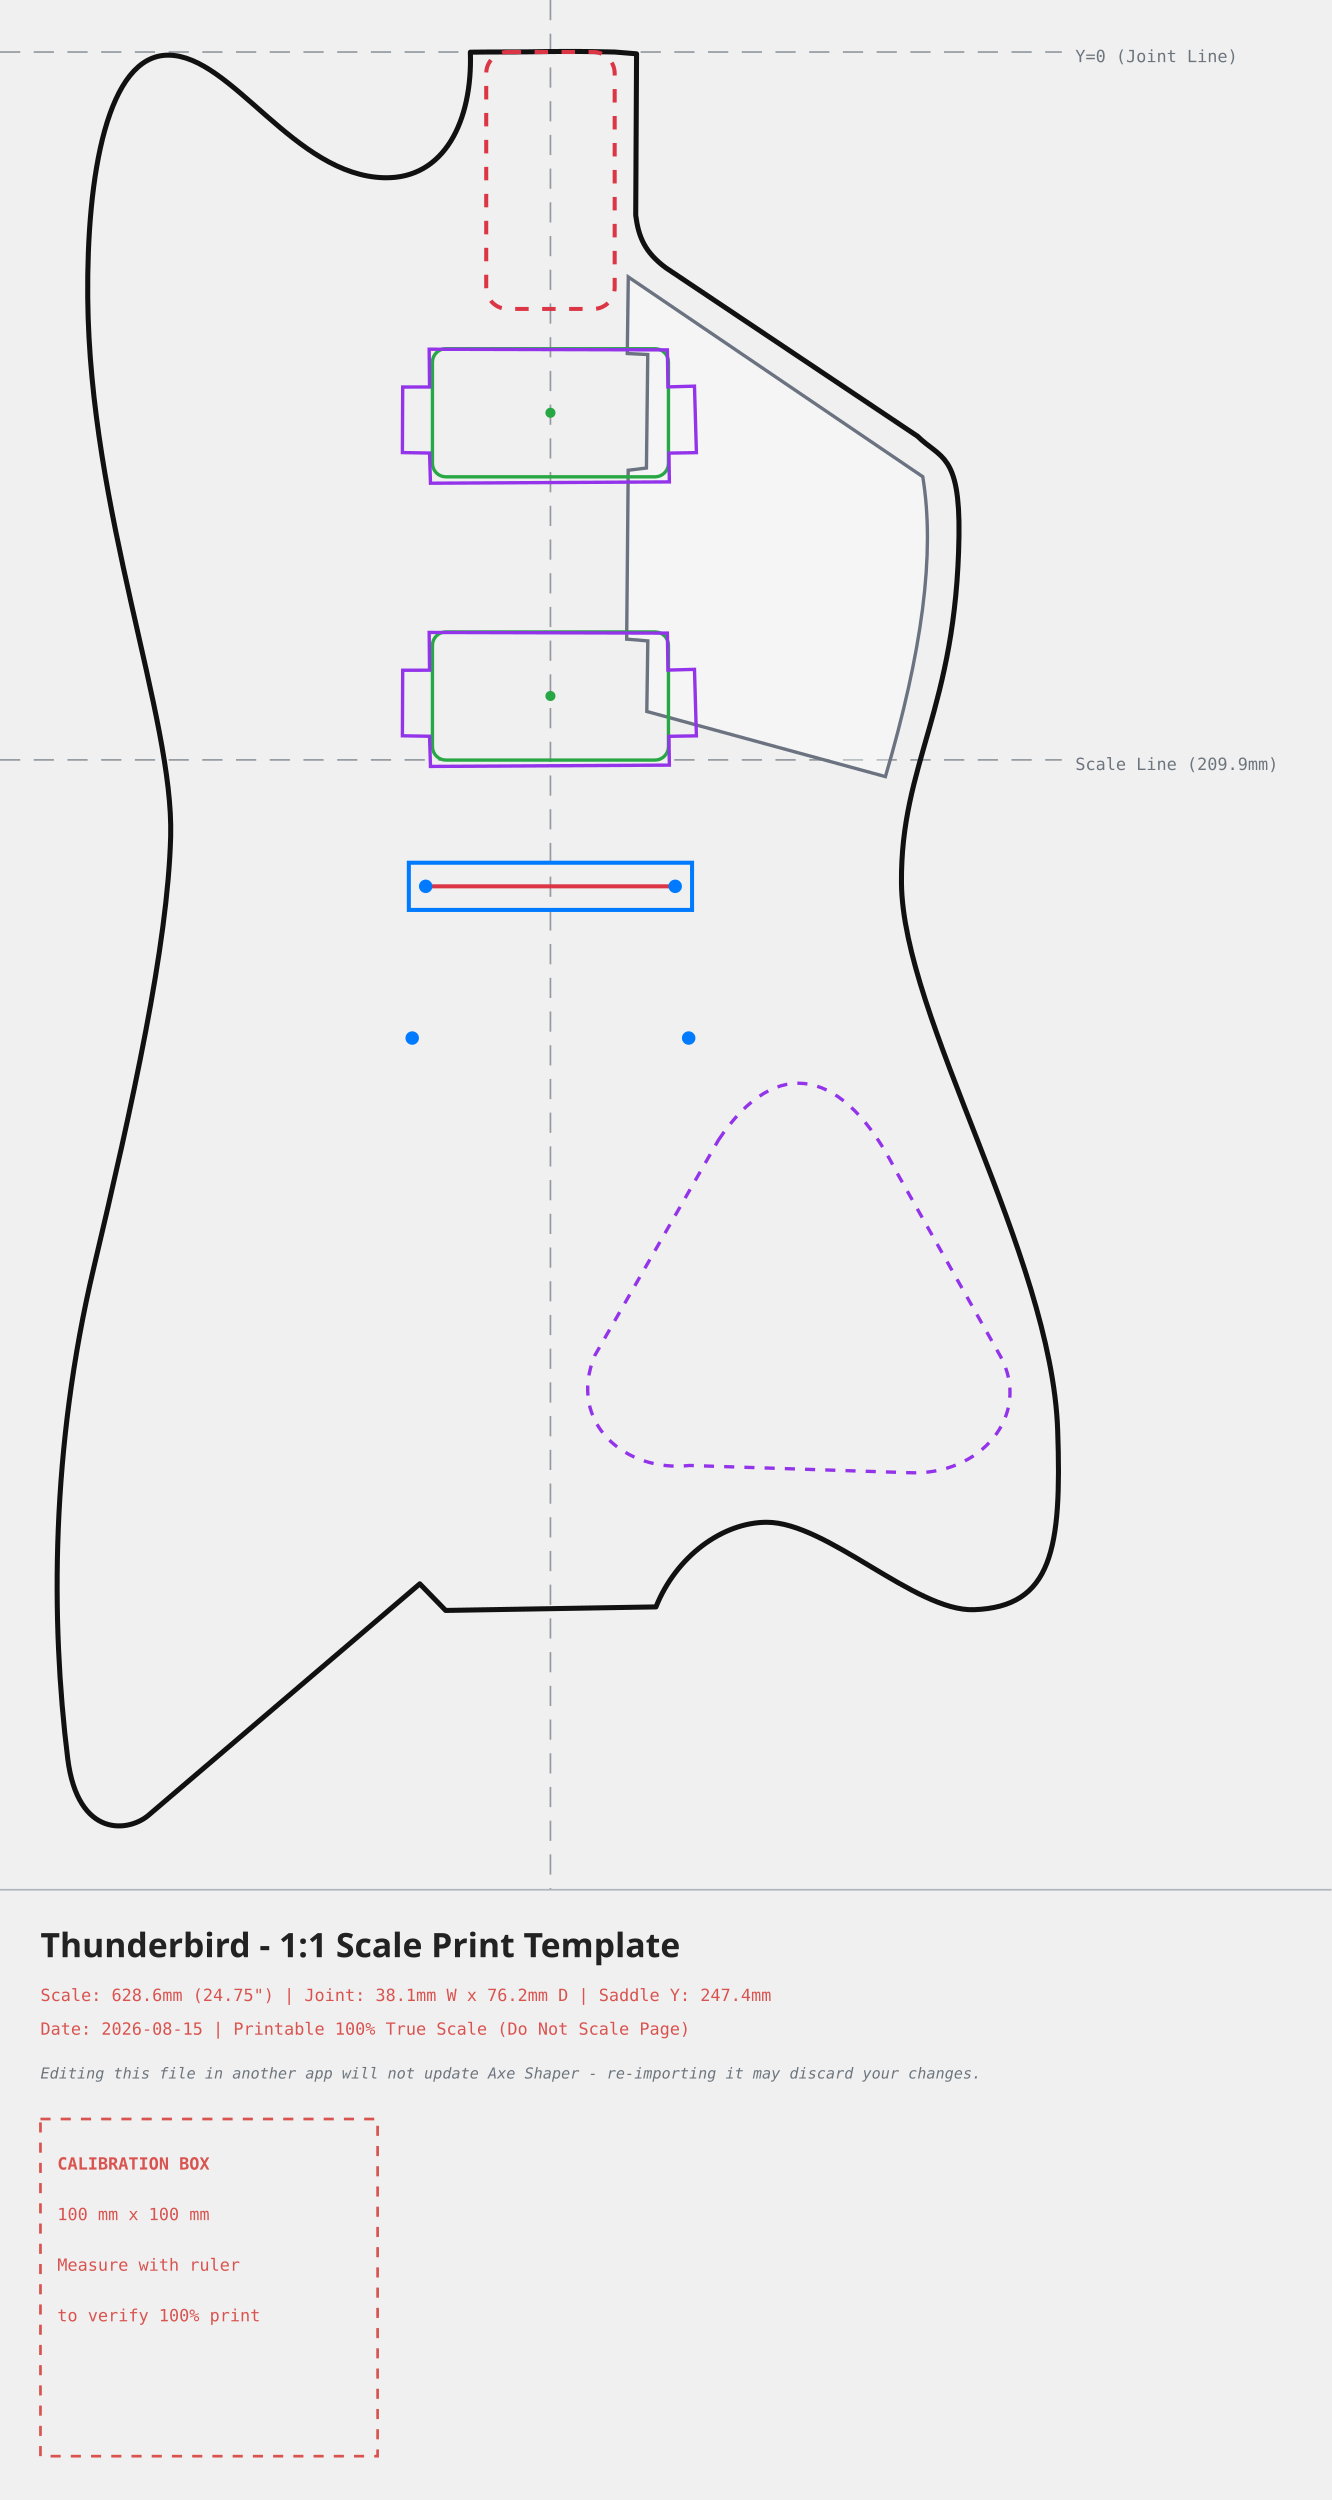
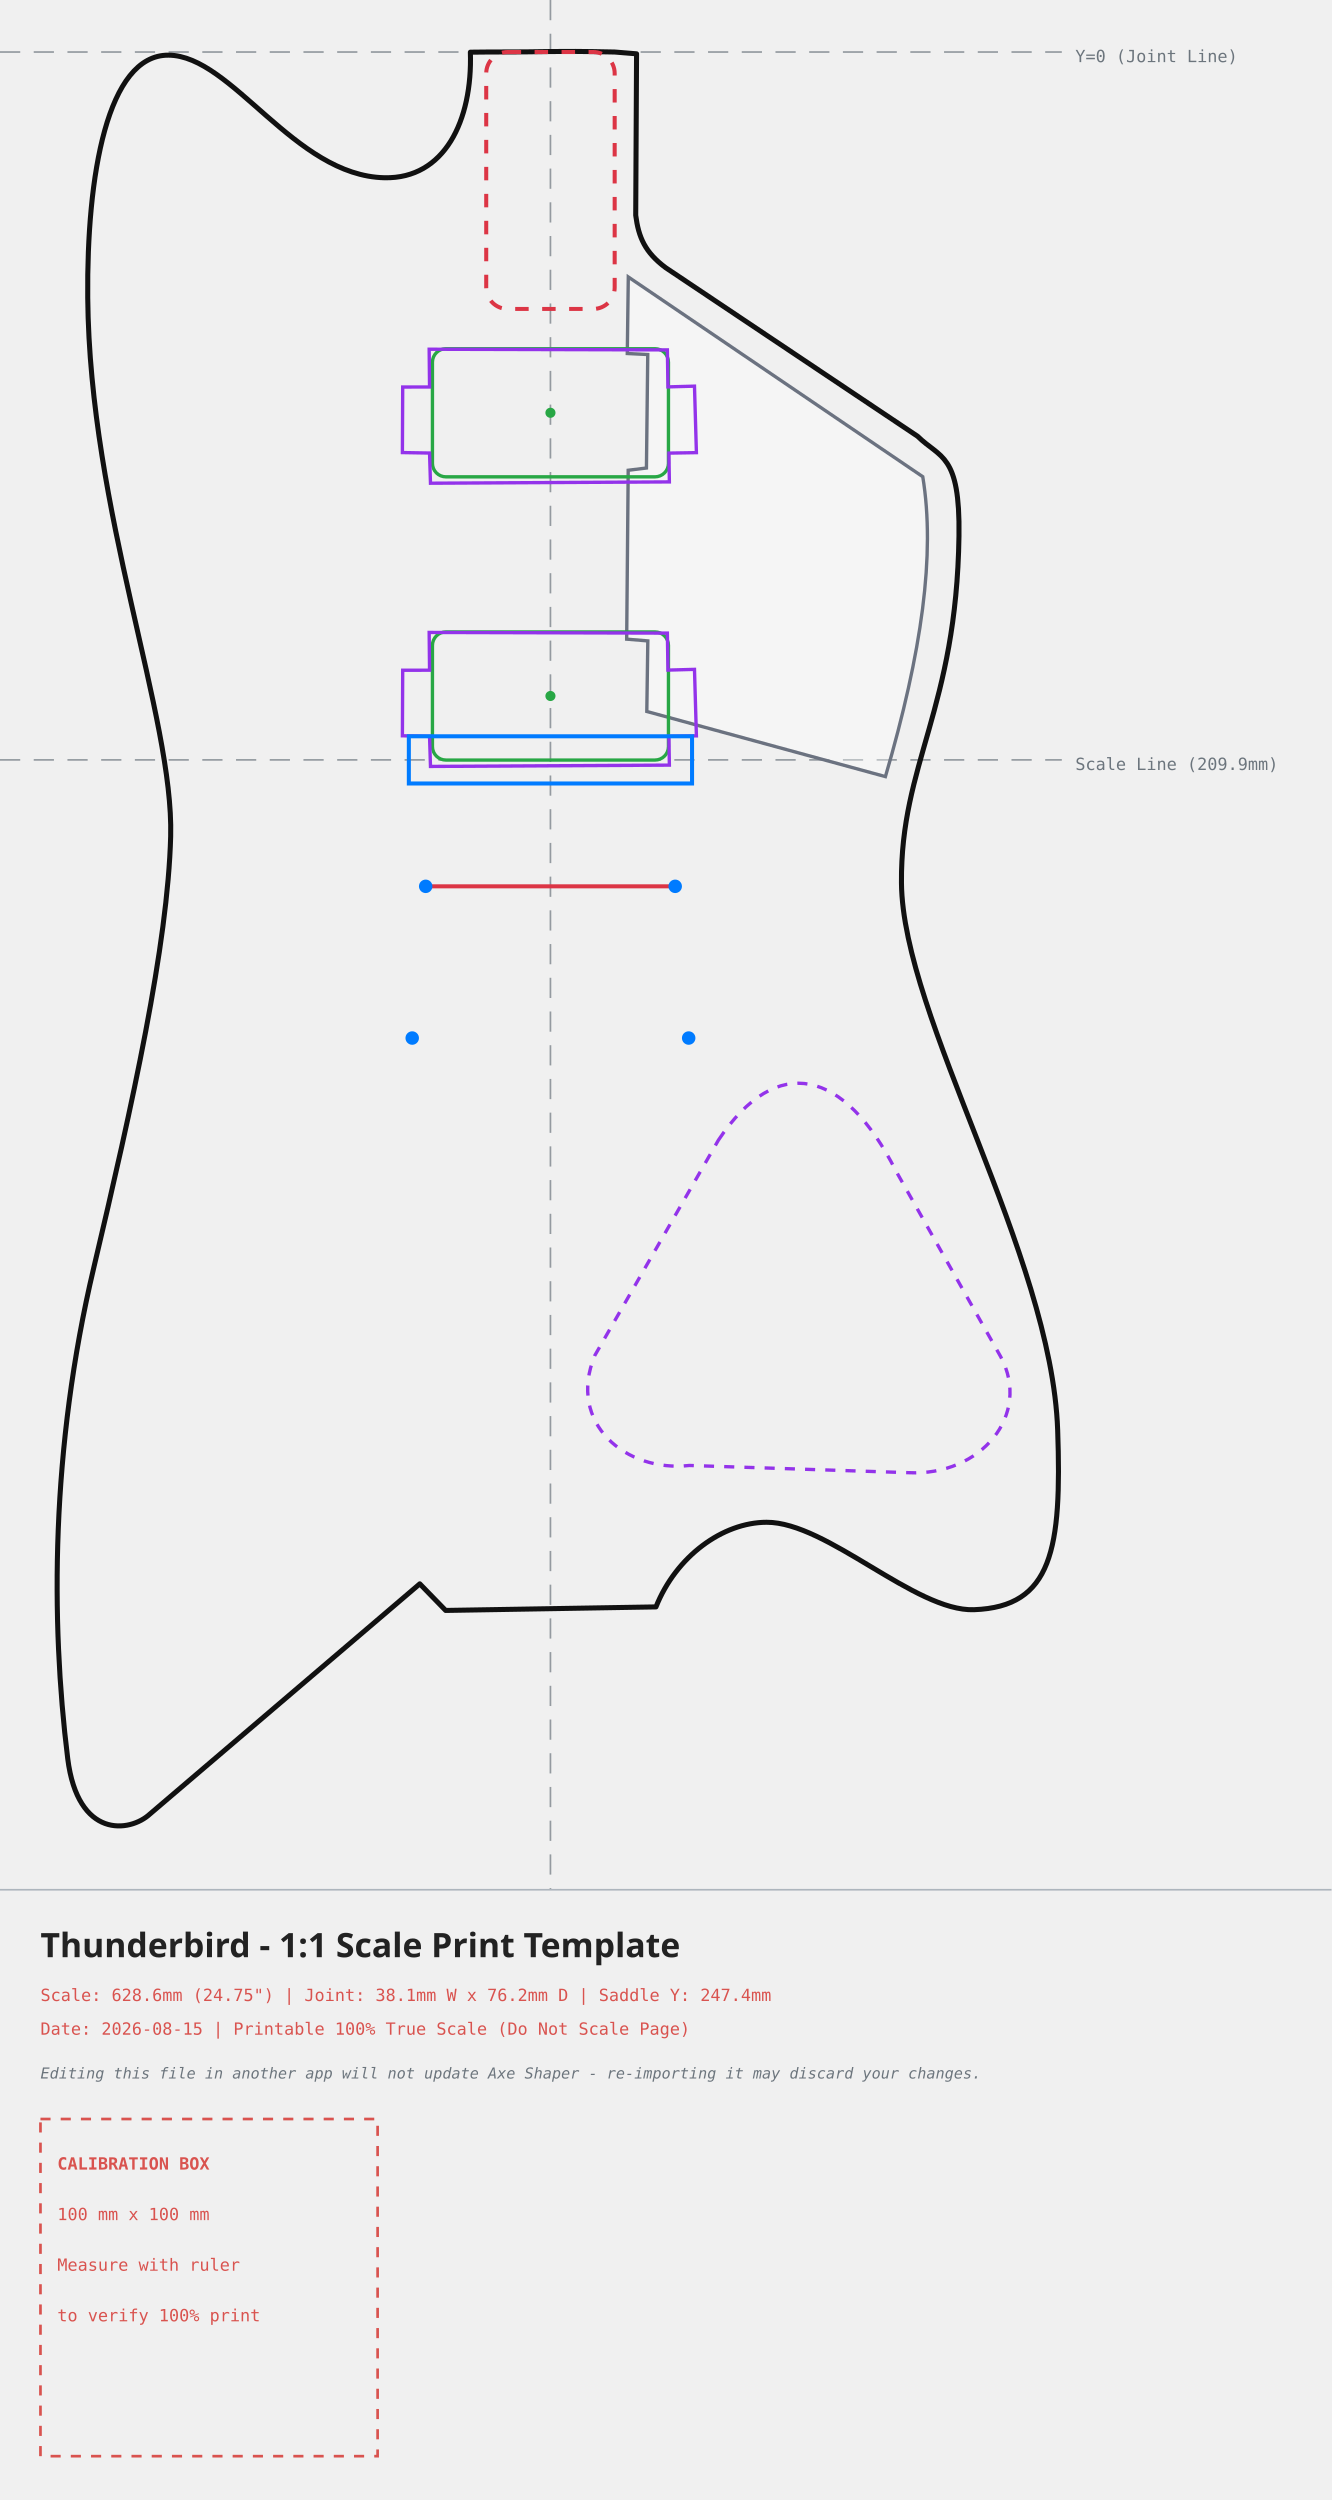
<svg xmlns="http://www.w3.org/2000/svg" width="394.93mm" height="741.49mm" viewBox="-163.26 -15.43 394.93 741.49">
  <style>
    .body-line { fill: none; stroke: #111111; stroke-width: 1.5; stroke-linecap: round; stroke-linejoin: round; }
    .neck-pocket { fill: none; stroke: #dc3545; stroke-width: 1.2; stroke-dasharray: 4,4; }
    .pickup-rout { fill: none; stroke: #28a745; stroke-width: 1.0; }
    .bridge-rout { fill: none; stroke: #007bff; stroke-width: 1.2; }
    .back-route { fill: none; stroke: #9333ea; stroke-width: 1.0; stroke-dasharray: 3,3; }
    .front-route { fill: none; stroke: #9333ea; stroke-width: 1.0; }
    .pickguard { fill: #ffffff; fill-opacity: 0.35; stroke: #6b7280; stroke-width: 1.0; }
    .center-axis { fill: none; stroke: #6c757d; stroke-width: 0.5; stroke-dasharray: 6,4; opacity: 0.7; }
    .calibration-box { fill: none; stroke: #d9534f; stroke-width: 0.8; stroke-dasharray: 3,3; }
    .band-rule { fill: none; stroke: #adb5bd; stroke-width: 0.5; }
    .text-label { font-family: monospace, sans-serif; font-size: 5px; fill: #d9534f; }
    .disclaimer-label { font-family: monospace, sans-serif; font-size: 4.5px; font-style: italic; fill: #6c757d; }
    .axis-label { font-family: monospace, sans-serif; font-size: 5px; fill: #6c757d; }
    .title-label { font-family: sans-serif; font-size: 10px; font-weight: bold; fill: #222222; }
  </style>
  <g>
    <line x1="0" y1="-15.43" x2="0" y2="545.06" class="center-axis" />
    <line x1="-163.26" y1="0" x2="151.67" y2="0" class="center-axis" />
    <text x="155.67" y="3" class="axis-label">Y=0 (Joint Line)</text>
    <line x1="-163.26" y1="209.95" x2="151.67" y2="209.95" class="center-axis" stroke="#007bff" />
    <text x="155.67" y="212.95" class="axis-label" fill="#007bff">Scale Line (209.9mm)</text>
    <path d="M 49.81 322.74 C 67.18 296.64, 87.24 301.65, 102.46 331.86 C 102.46 331.86, 133.53 386.94, 133.53 386.94 C 142.79 404.20, 127.67 422.43, 106.21 421.36 C 106.21 421.36, 41.23 419.22, 41.23 419.22 C 22.46 421.36, 4.85 406.74, 13.15 386.61 C 13.15 386.61, 49.81 322.74, 49.81 322.74 Z" class="back-route" />
    <path d="M -19.05 0.00 C -19.05 0.00, -23.75 0.05, -23.75 0.05 C -23.09 20.46, -31.48 37.64, -49.18 37.29 C -75.99 36.76, -94.44 1.04, -113.29 0.93 C -131.44 0.82, -137.57 36.56, -137.24 72.82 C -136.66 136.46, -111.70 197.30, -112.64 232.64 C -113.50 264.93, -123.96 312.06, -135.49 360.75 C -148.13 414.15, -148.26 465.16, -143.18 506.12 C -140.20 530.06, -124.74 528.13, -118.78 522.59 C -118.78 522.59, -38.75 454.33, -38.75 454.33 C -38.75 454.33, -31.08 462.22, -31.08 462.22 C -31.08 462.22, 31.30 461.17, 31.30 461.17 C 37.28 446.17, 51.06 436.11, 64.10 436.07 C 82.06 436.02, 108.18 462.60, 125.61 462.00 C 148.88 461.18, 151.67 443.92, 150.44 408.72 C 148.63 356.52, 104.43 286.27, 104.11 246.40 C 103.82 210.91, 120.42 195.10, 121.17 143.50 C 121.53 119.03, 115.60 120.58, 108.91 113.98 C 108.91 113.98, 34.19 63.98, 34.19 63.98 C 28.05 59.41, 26.14 54.99, 25.29 48.42 C 25.29 48.42, 25.54 0.53, 25.54 0.53 C 25.54 0.53, 19.05 0.00, 19.05 0.00 C -1.22 -0.43, 1.22 0.04, -19.05 0.00 Z" class="body-line" />
    <path d="M 23.09 66.72 C 23.09 66.72, 110.43 125.96, 110.43 125.96 C 114.21 148.99, 110.16 177.92, 99.35 214.91 C 99.35 214.91, 28.58 195.59, 28.58 195.59 C 28.58 195.59, 28.88 174.66, 28.88 174.66 C 28.88 174.66, 22.61 174.14, 22.61 174.14 C 22.61 174.14, 23.06 124.05, 23.06 124.05 C 23.06 124.05, 28.47 123.38, 28.47 123.38 C 28.47 123.38, 28.86 89.72, 28.86 89.72 C 28.86 89.72, 22.79 89.42, 22.79 89.42 C 22.79 89.42, 23.09 66.72, 23.09 66.72 Z" class="pickguard" style="fill:#ffffff" />
    <rect x="-19.05" y="0" width="38.1" height="76.2" rx="6.35" ry="6.35" class="neck-pocket" />
    <g transform="translate(0, 107) rotate(0)">
      <rect x="-35.00" y="-19.00" width="70" height="38" rx="4" ry="4" class="pickup-rout" />
      <circle cx="0" cy="0" r="1.5" fill="#28a745" />
    </g>
    <g transform="translate(0, 191) rotate(0)">
      <rect x="-35.00" y="-19.00" width="70" height="38" rx="4" ry="4" class="pickup-rout" />
      <circle cx="0" cy="0" r="1.5" fill="#28a745" />
    </g>
    <path d="M -35.97 88.15 C -35.97 88.15, 34.68 88.35, 34.68 88.35 C 34.68 88.35, 34.85 99.32, 34.85 99.32 C 34.85 99.32, 42.72 99.10, 42.72 99.10 C 42.72 99.10, 43.29 118.82, 43.29 118.82 C 43.29 118.82, 35.14 118.96, 35.14 118.96 C 35.14 118.96, 35.27 127.50, 35.27 127.50 C 35.27 127.50, -35.58 127.89, -35.58 127.89 C -35.58 127.89, -35.86 118.94, -35.86 118.94 C -35.86 118.94, -43.91 118.80, -43.91 118.80 C -43.91 118.80, -43.82 99.36, -43.82 99.36 C -43.82 99.36, -35.86 99.35, -35.86 99.35 C -35.92 93.02, -35.97 88.15, -35.97 88.15 Z" class="front-route" />
    <path d="M -35.97 172.15 C -35.97 172.15, 34.68 172.35, 34.68 172.35 C 34.68 172.35, 34.85 183.32, 34.85 183.32 C 34.85 183.32, 42.72 183.10, 42.72 183.10 C 42.72 183.10, 43.29 202.82, 43.29 202.82 C 43.29 202.82, 35.14 202.96, 35.14 202.96 C 35.14 202.96, 35.27 211.50, 35.27 211.50 C 35.27 211.50, -35.58 211.89, -35.58 211.89 C -35.58 211.89, -35.86 202.94, -35.86 202.94 C -35.86 202.94, -43.91 202.80, -43.91 202.80 C -43.91 202.80, -43.82 183.36, -43.82 183.36 C -43.82 183.36, -35.86 183.35, -35.86 183.35 C -35.92 177.02, -35.97 172.15, -35.97 172.15 Z" class="front-route" />
    <g transform="translate(0, 247.45)">
-       <rect x="-42.00" y="-7.00" width="84" height="14" class="bridge-rout" />
+       <rect x="-42.00" y="-44.50" width="84" height="14" class="bridge-rout" />
      <line x1="-37.00" y1="0" x2="37.00" y2="0" stroke="#dc3545" stroke-width="1.2" />
      <circle cx="-37" cy="0" r="2" fill="#007bff" />
      <circle cx="37" cy="0" r="2" fill="#007bff" />
      <circle cx="-41" cy="45" r="2" fill="#007bff" />
      <circle cx="41" cy="45" r="2" fill="#007bff" />
    </g>
  </g>
  <g>
    <line x1="-163.26" y1="545.06" x2="231.67" y2="545.06" class="band-rule" />
    <text x="-151.26" y="565.06" class="title-label">Thunderbird - 1:1 Scale Print Template</text>
    <text x="-151.26" y="578.06" class="text-label">Scale: 628.6mm (24.75") | Joint: 38.1mm W x 76.2mm D | Saddle Y: 247.4mm</text>
    <text x="-151.26" y="588.06" class="text-label">Date: 2026-08-15 | Printable 100% True Scale (Do Not Scale Page)</text>
    <text x="-151.26" y="601.06" class="disclaimer-label">Editing this file in another app will not update Axe Shaper - re-importing it may discard your changes.</text>
    <g transform="translate(-151.26, 613.06)">
      <rect x="0" y="0" width="100" height="100" class="calibration-box" />
      <text x="5" y="15" class="text-label" font-weight="bold">CALIBRATION BOX</text>
      <text x="5" y="30" class="text-label">100 mm x 100 mm</text>
      <text x="5" y="45" class="text-label">Measure with ruler</text>
      <text x="5" y="60" class="text-label">to verify 100% print</text>
    </g>
  </g>
</svg>
